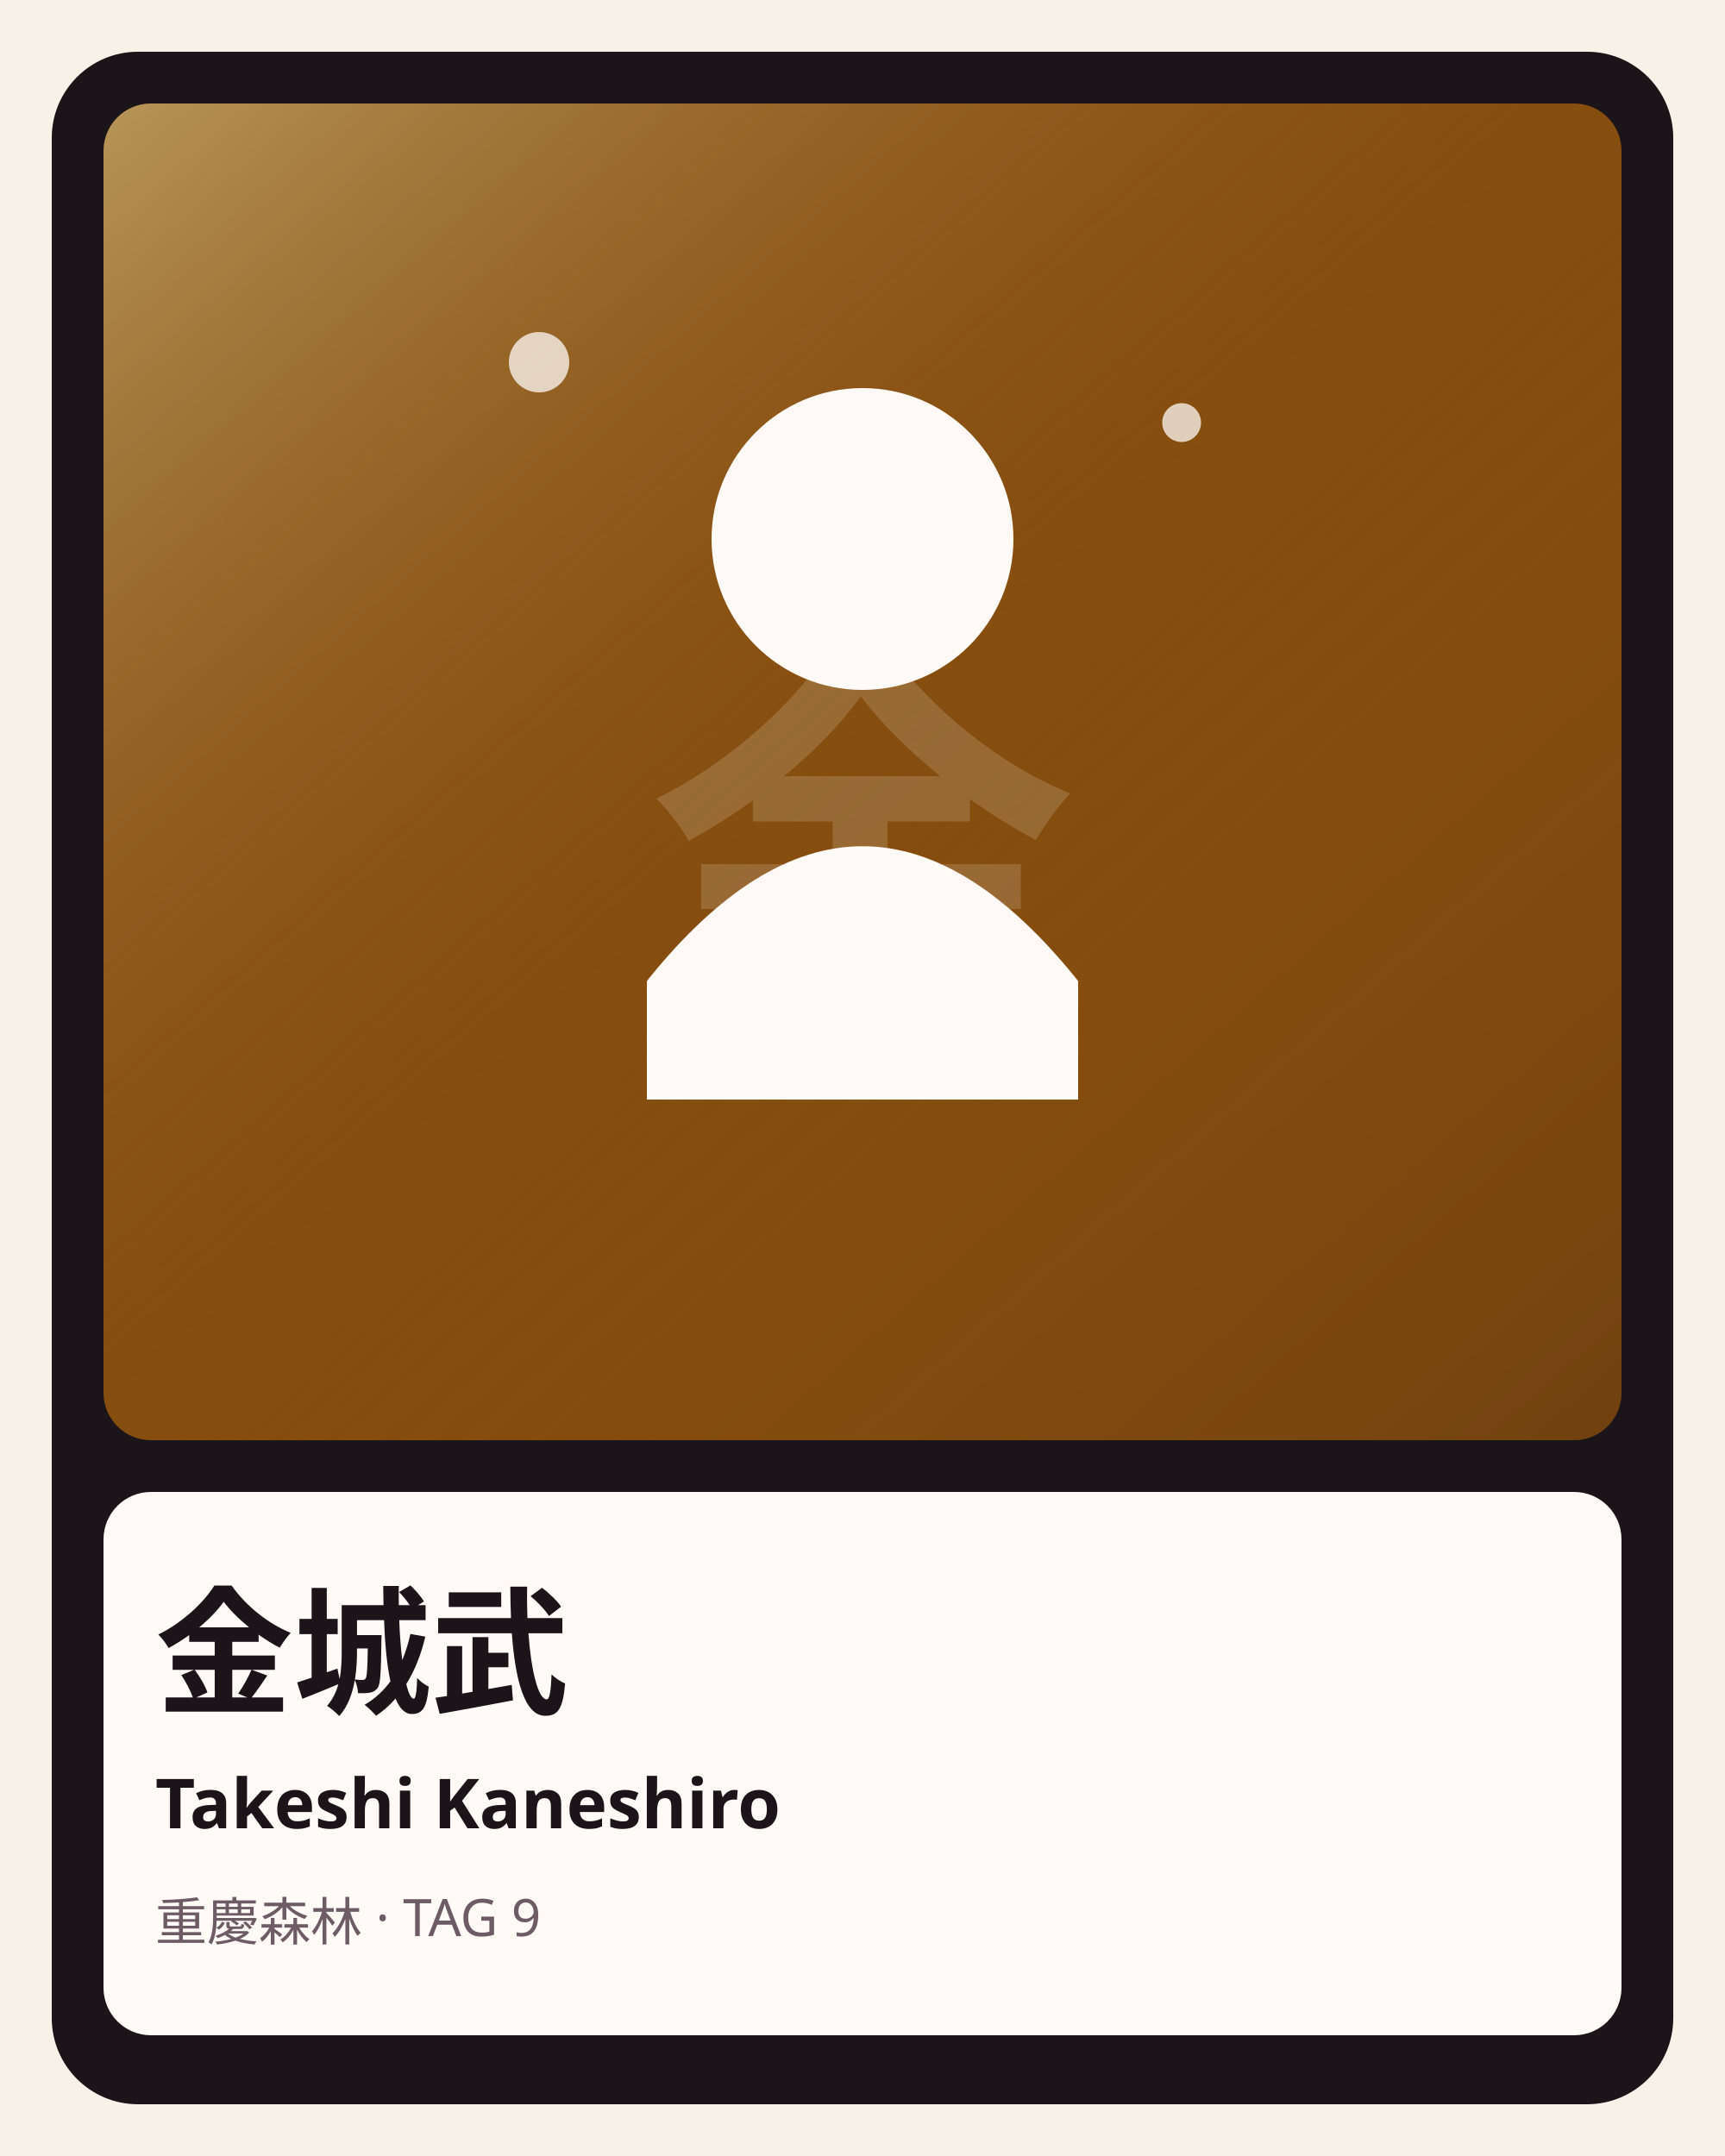
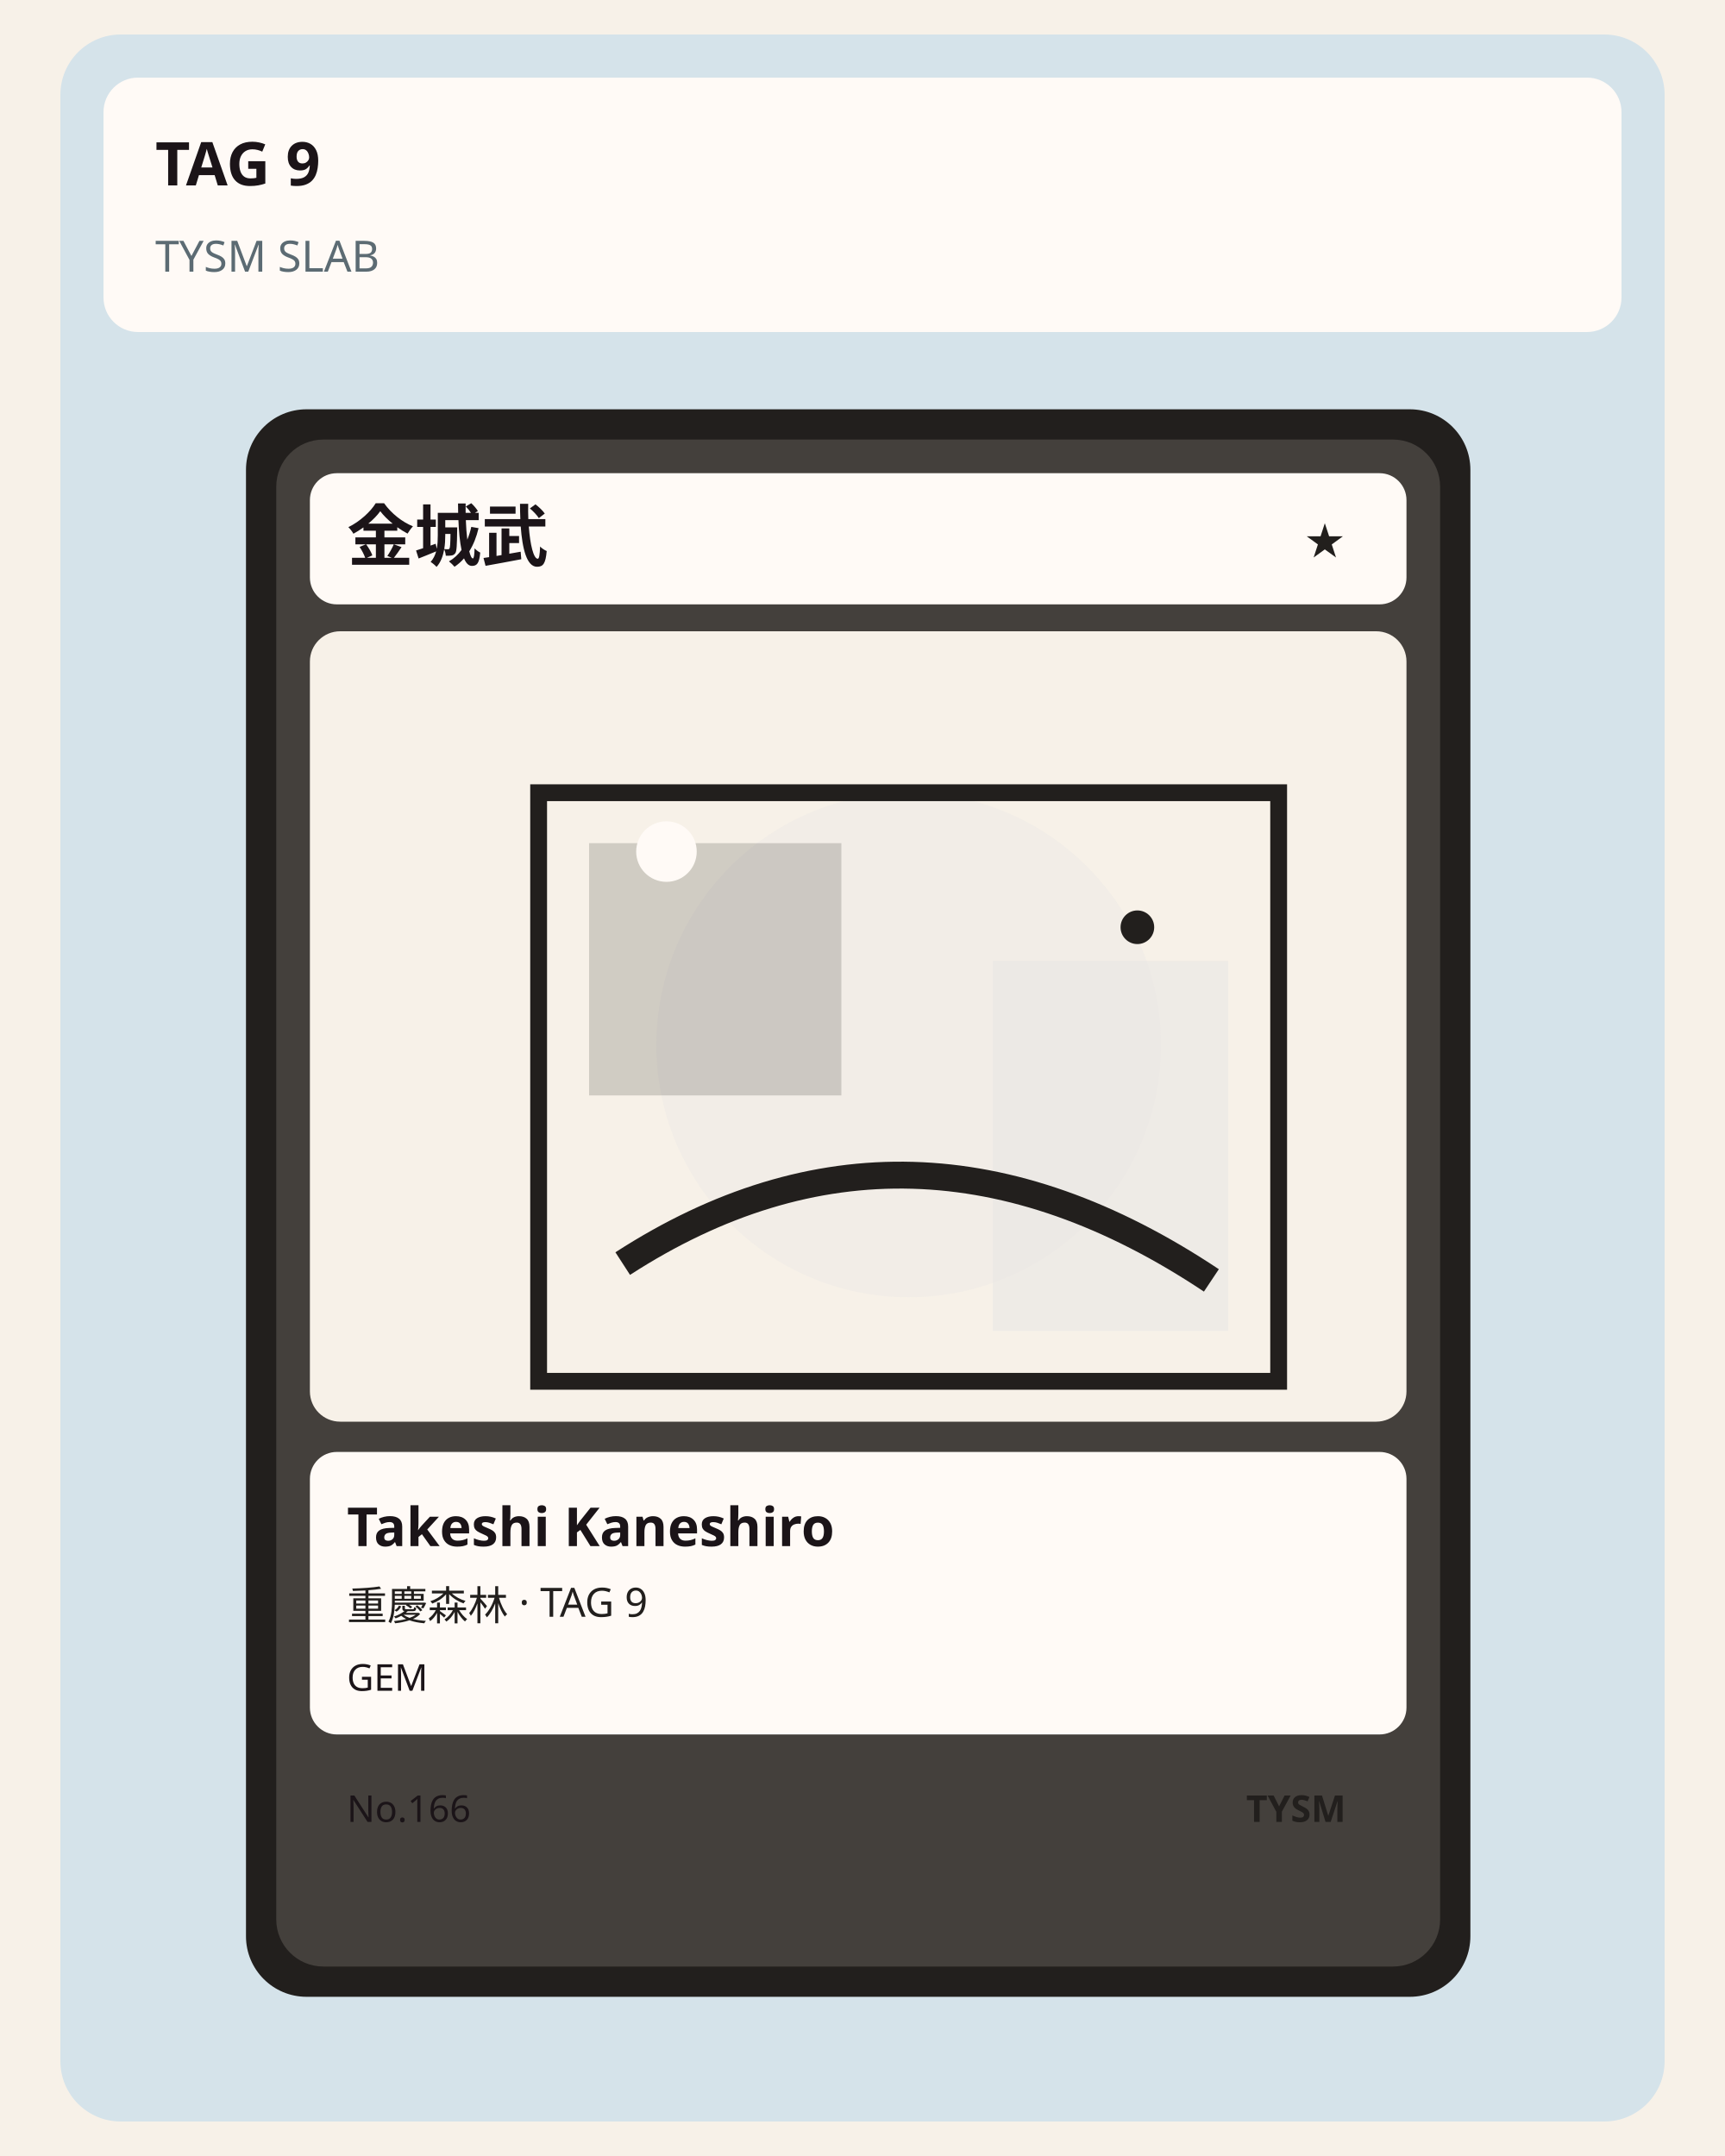
<svg xmlns="http://www.w3.org/2000/svg" width="800" height="1000" viewBox="0 0 800 1000" role="img" aria-label="金城武 Takeshi Kaneshiro">
  <rect width="800" height="1000" fill="#f7f1e8" />
-   <rect x="24" y="24" width="752" height="952" rx="40" fill="#1b1418" />
-   <rect x="48" y="48" width="704" height="620" rx="22" fill="#854d0e" />
-   <rect x="48" y="48" width="704" height="620" rx="22" fill="url(#sheen)" />
-   <text x="400" y="470" text-anchor="middle" fill="#fffaf6" fill-opacity="0.16" font-size="200" font-family="ui-sans-serif, system-ui, sans-serif" font-weight="700">金</text>
-   <circle cx="400" cy="250" r="70" fill="#fffaf6" />
-   <path d="M300 455 Q400 330 500 455 V510 H300 Z" fill="#fffaf6" />
-   <circle cx="250" cy="168" r="14" fill="#fffaf6" opacity="0.75" />
-   <circle cx="548" cy="196" r="9" fill="#fffaf6" opacity="0.75" />
-   <rect x="48" y="692" width="704" height="252" rx="22" fill="#fffaf6" />
-   <text x="72" y="790" fill="#1b1418" font-size="64" font-family="ui-sans-serif, system-ui, sans-serif" font-weight="700">金城武</text>
-   <text x="72" y="848" fill="#1b1418" font-size="32" font-family="ui-sans-serif, system-ui, sans-serif" font-weight="600">Takeshi Kaneshiro</text>
-   <text x="72" y="900" fill="#6d5c66" font-size="24" font-family="ui-sans-serif, system-ui, sans-serif">重慶森林 · TAG 9</text>
-   <defs>
-     <linearGradient id="sheen" x1="0" y1="0" x2="1" y2="1">
-       <stop offset="0" stop-color="#fef9c3" stop-opacity="0.42" />
-       <stop offset="0.55" stop-color="#854d0e" stop-opacity="0" />
-       <stop offset="1" stop-color="#1b1418" stop-opacity="0.2" />
-     </linearGradient>
-   </defs>
+   <rect x="28" y="16" width="744" height="968" rx="28" fill="#d5e3ea" />
+   <rect x="48" y="36" width="704" height="118" rx="16" fill="#fffaf6" />
+   <text x="72" y="86" fill="#1b1418" font-size="28" font-family="ui-sans-serif, system-ui, sans-serif" font-weight="700">TAG 9</text>
+   <text x="72" y="126" fill="#5c6b73" font-size="20" font-family="ui-sans-serif, system-ui, sans-serif">TYSM SLAB</text>
+   <g transform="translate(86,168) scale(0.78)">
+     <g>
+       <rect x="36" y="28" width="728" height="944" rx="36" fill="#221f1d" />
+       <rect x="54" y="46" width="692" height="908" rx="28" fill="#44403c" />
+       <rect x="74" y="66" width="652" height="78" rx="16" fill="#fffaf6" />
+       <text x="96" y="118" fill="#1b1418" font-size="40" font-family="ui-sans-serif, system-ui, sans-serif" font-weight="700">金城武</text>
+       <text x="690" y="116" text-anchor="end" fill="#221f1d" font-size="28" font-family="ui-sans-serif, system-ui, sans-serif" font-weight="700">★</text>
+       <rect x="74" y="160" width="652" height="470" rx="18" fill="#f7f1e8" />
+       <g transform="translate(90,176)">
+         <circle cx="340" cy="230" r="150" fill="#e7e5e4" opacity="0.35" />
+         <path d="M120 80 H560 V430 H120 Z" fill="none" stroke="#221f1d" stroke-width="10" />
+         <path d="M150 110 H300 V260 H150 Z" fill="#221f1d" opacity="0.18" />
+         <path d="M390 180 H530 V400 H390 Z" fill="#e7e5e4" opacity="0.55" />
+         <path d="M170 360 Q340 250 520 370" fill="none" stroke="#221f1d" stroke-width="16" />
+         <circle cx="196" cy="115" r="18" fill="#fffaf6" />
+         <circle cx="476" cy="160" r="10" fill="#221f1d" />
+       </g>
+       <rect x="74" y="648" width="652" height="168" rx="16" fill="#fffaf6" />
+       <text x="96" y="704" fill="#1b1418" font-size="32" font-family="ui-sans-serif, system-ui, sans-serif" font-weight="700">Takeshi Kaneshiro</text>
+       <text x="96" y="748" fill="#221f1d" font-size="24" font-family="ui-sans-serif, system-ui, sans-serif">重慶森林 · TAG 9</text>
+       <text x="96" y="790" fill="#1b1418" font-size="22" font-family="ui-sans-serif, system-ui, sans-serif">GEM</text>
+       <text x="96" y="868" fill="#1b1418" font-size="22" font-family="ui-sans-serif, system-ui, sans-serif">No.166</text>
+       <text x="690" y="868" text-anchor="end" fill="#221f1d" font-size="22" font-family="ui-sans-serif, system-ui, sans-serif" font-weight="700">TYSM</text>
+     </g>
+   </g>
</svg>
